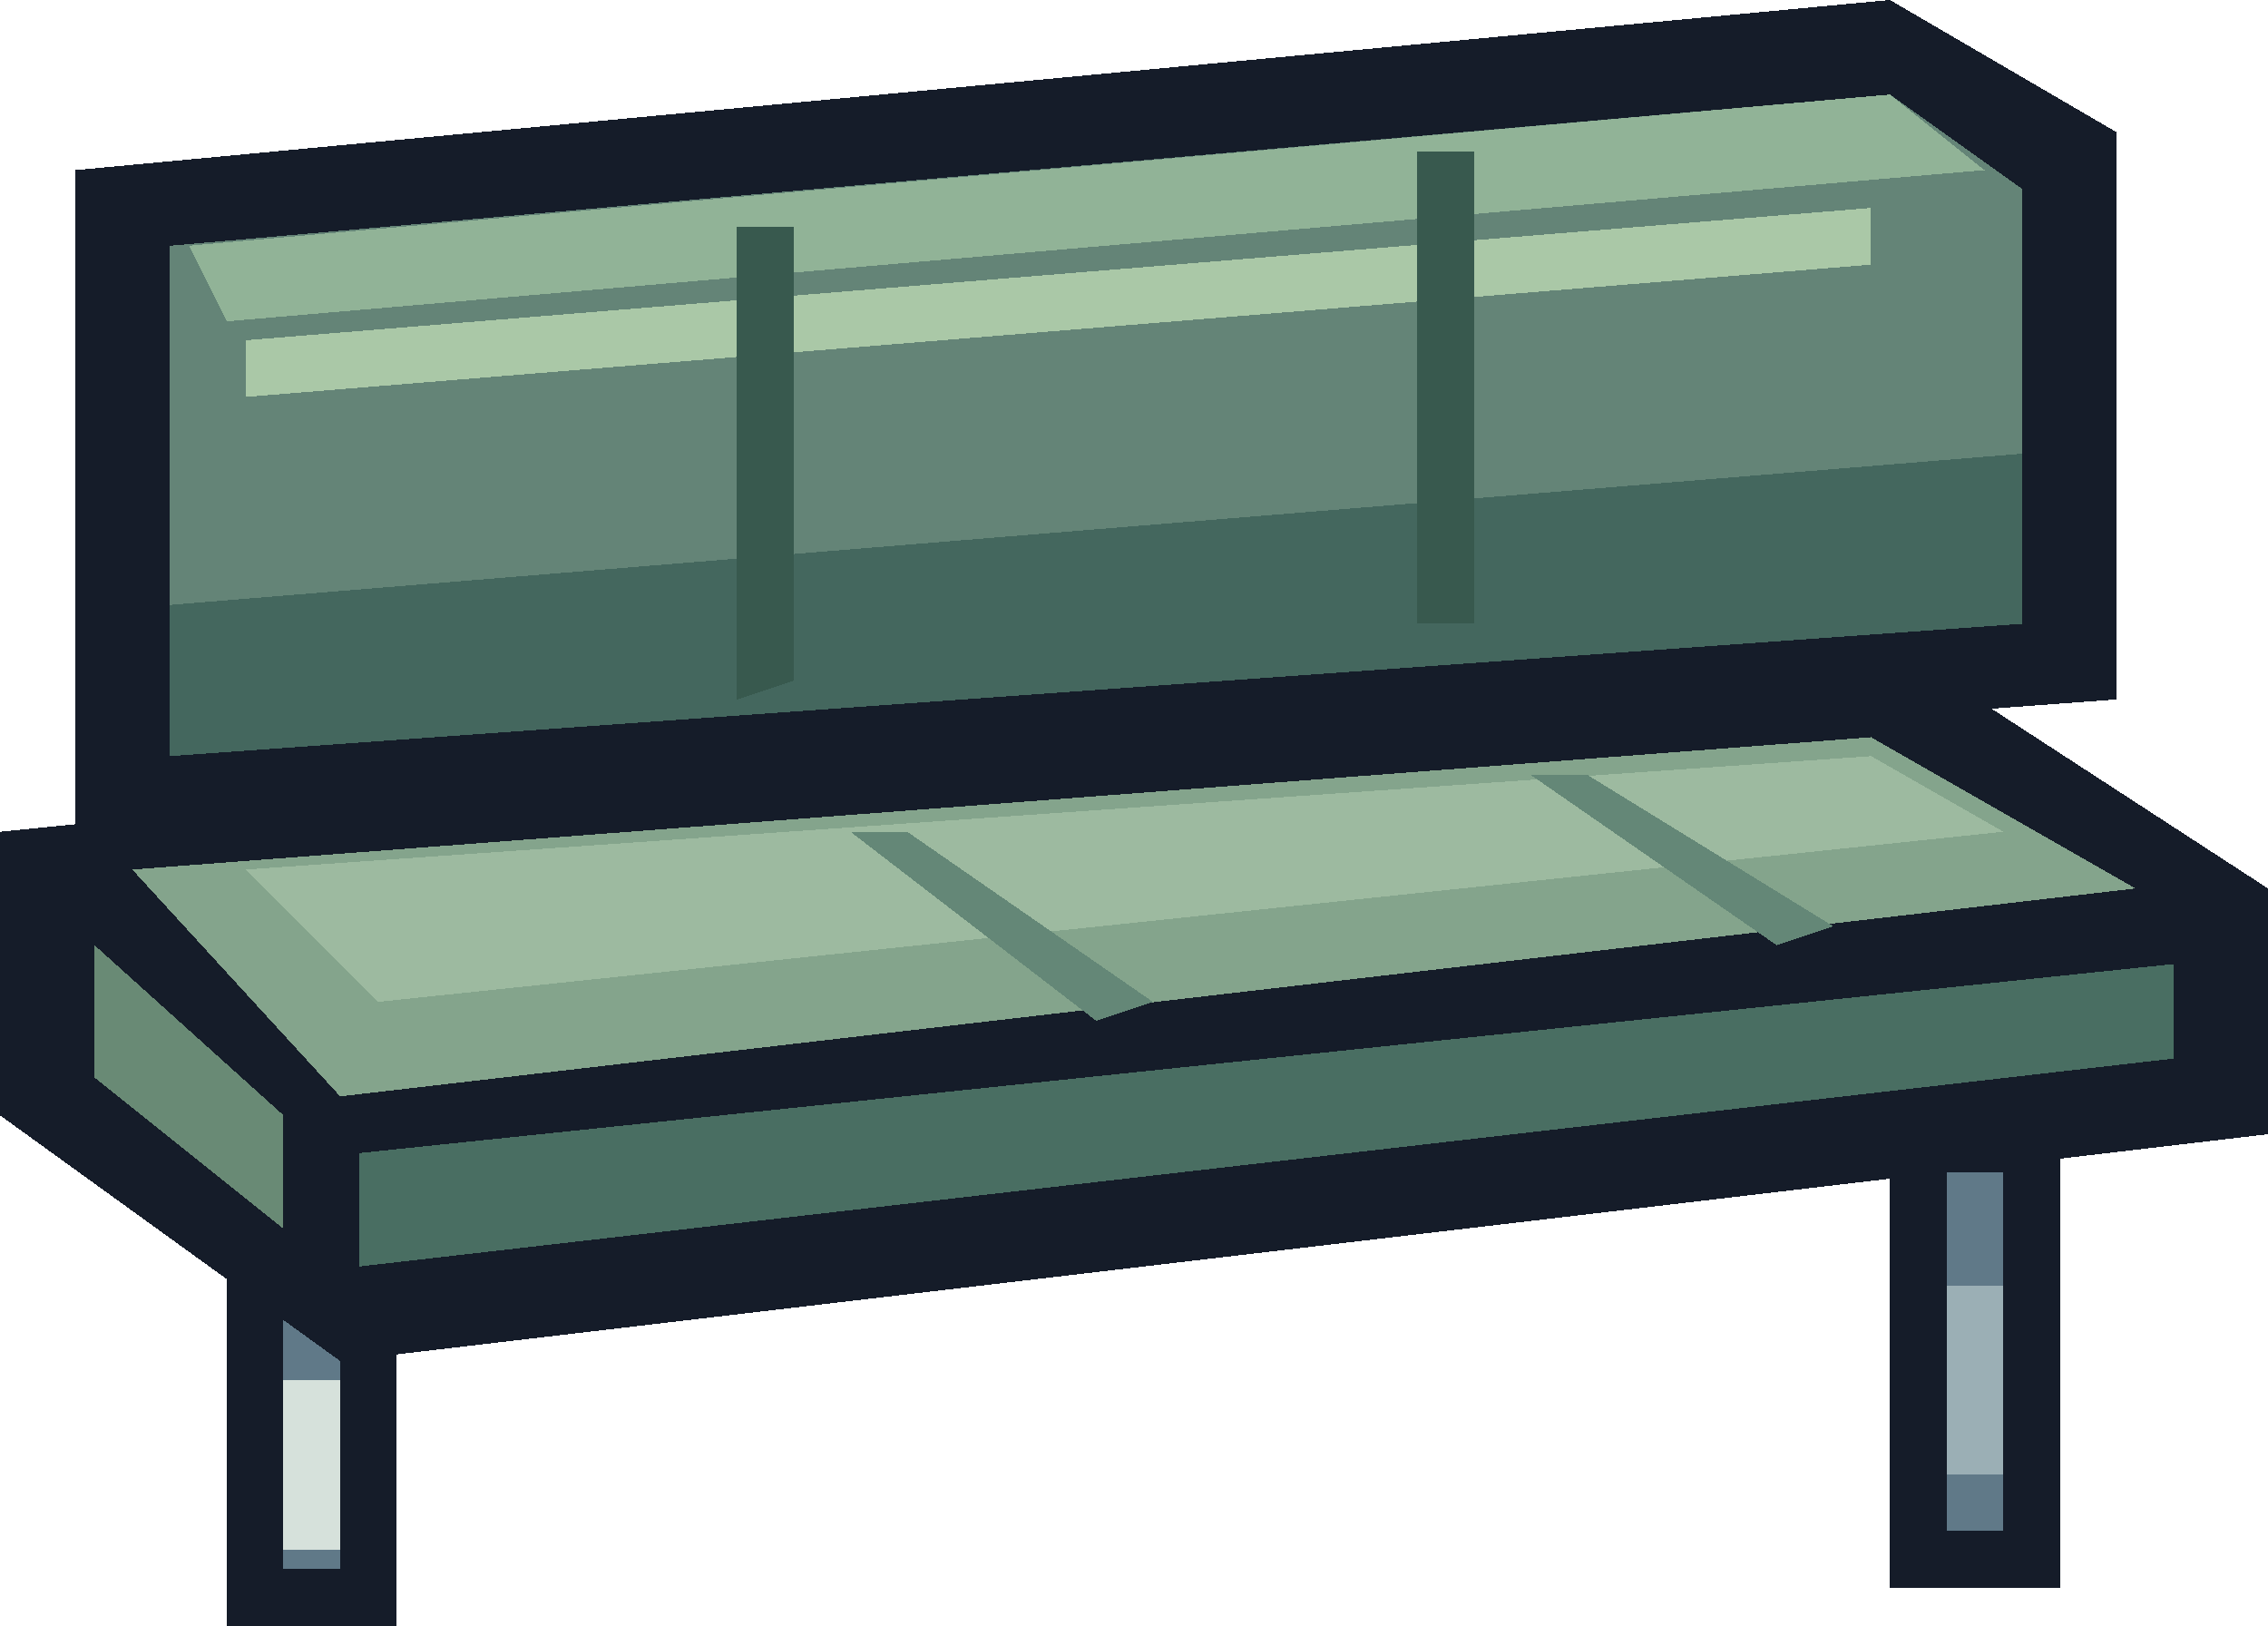
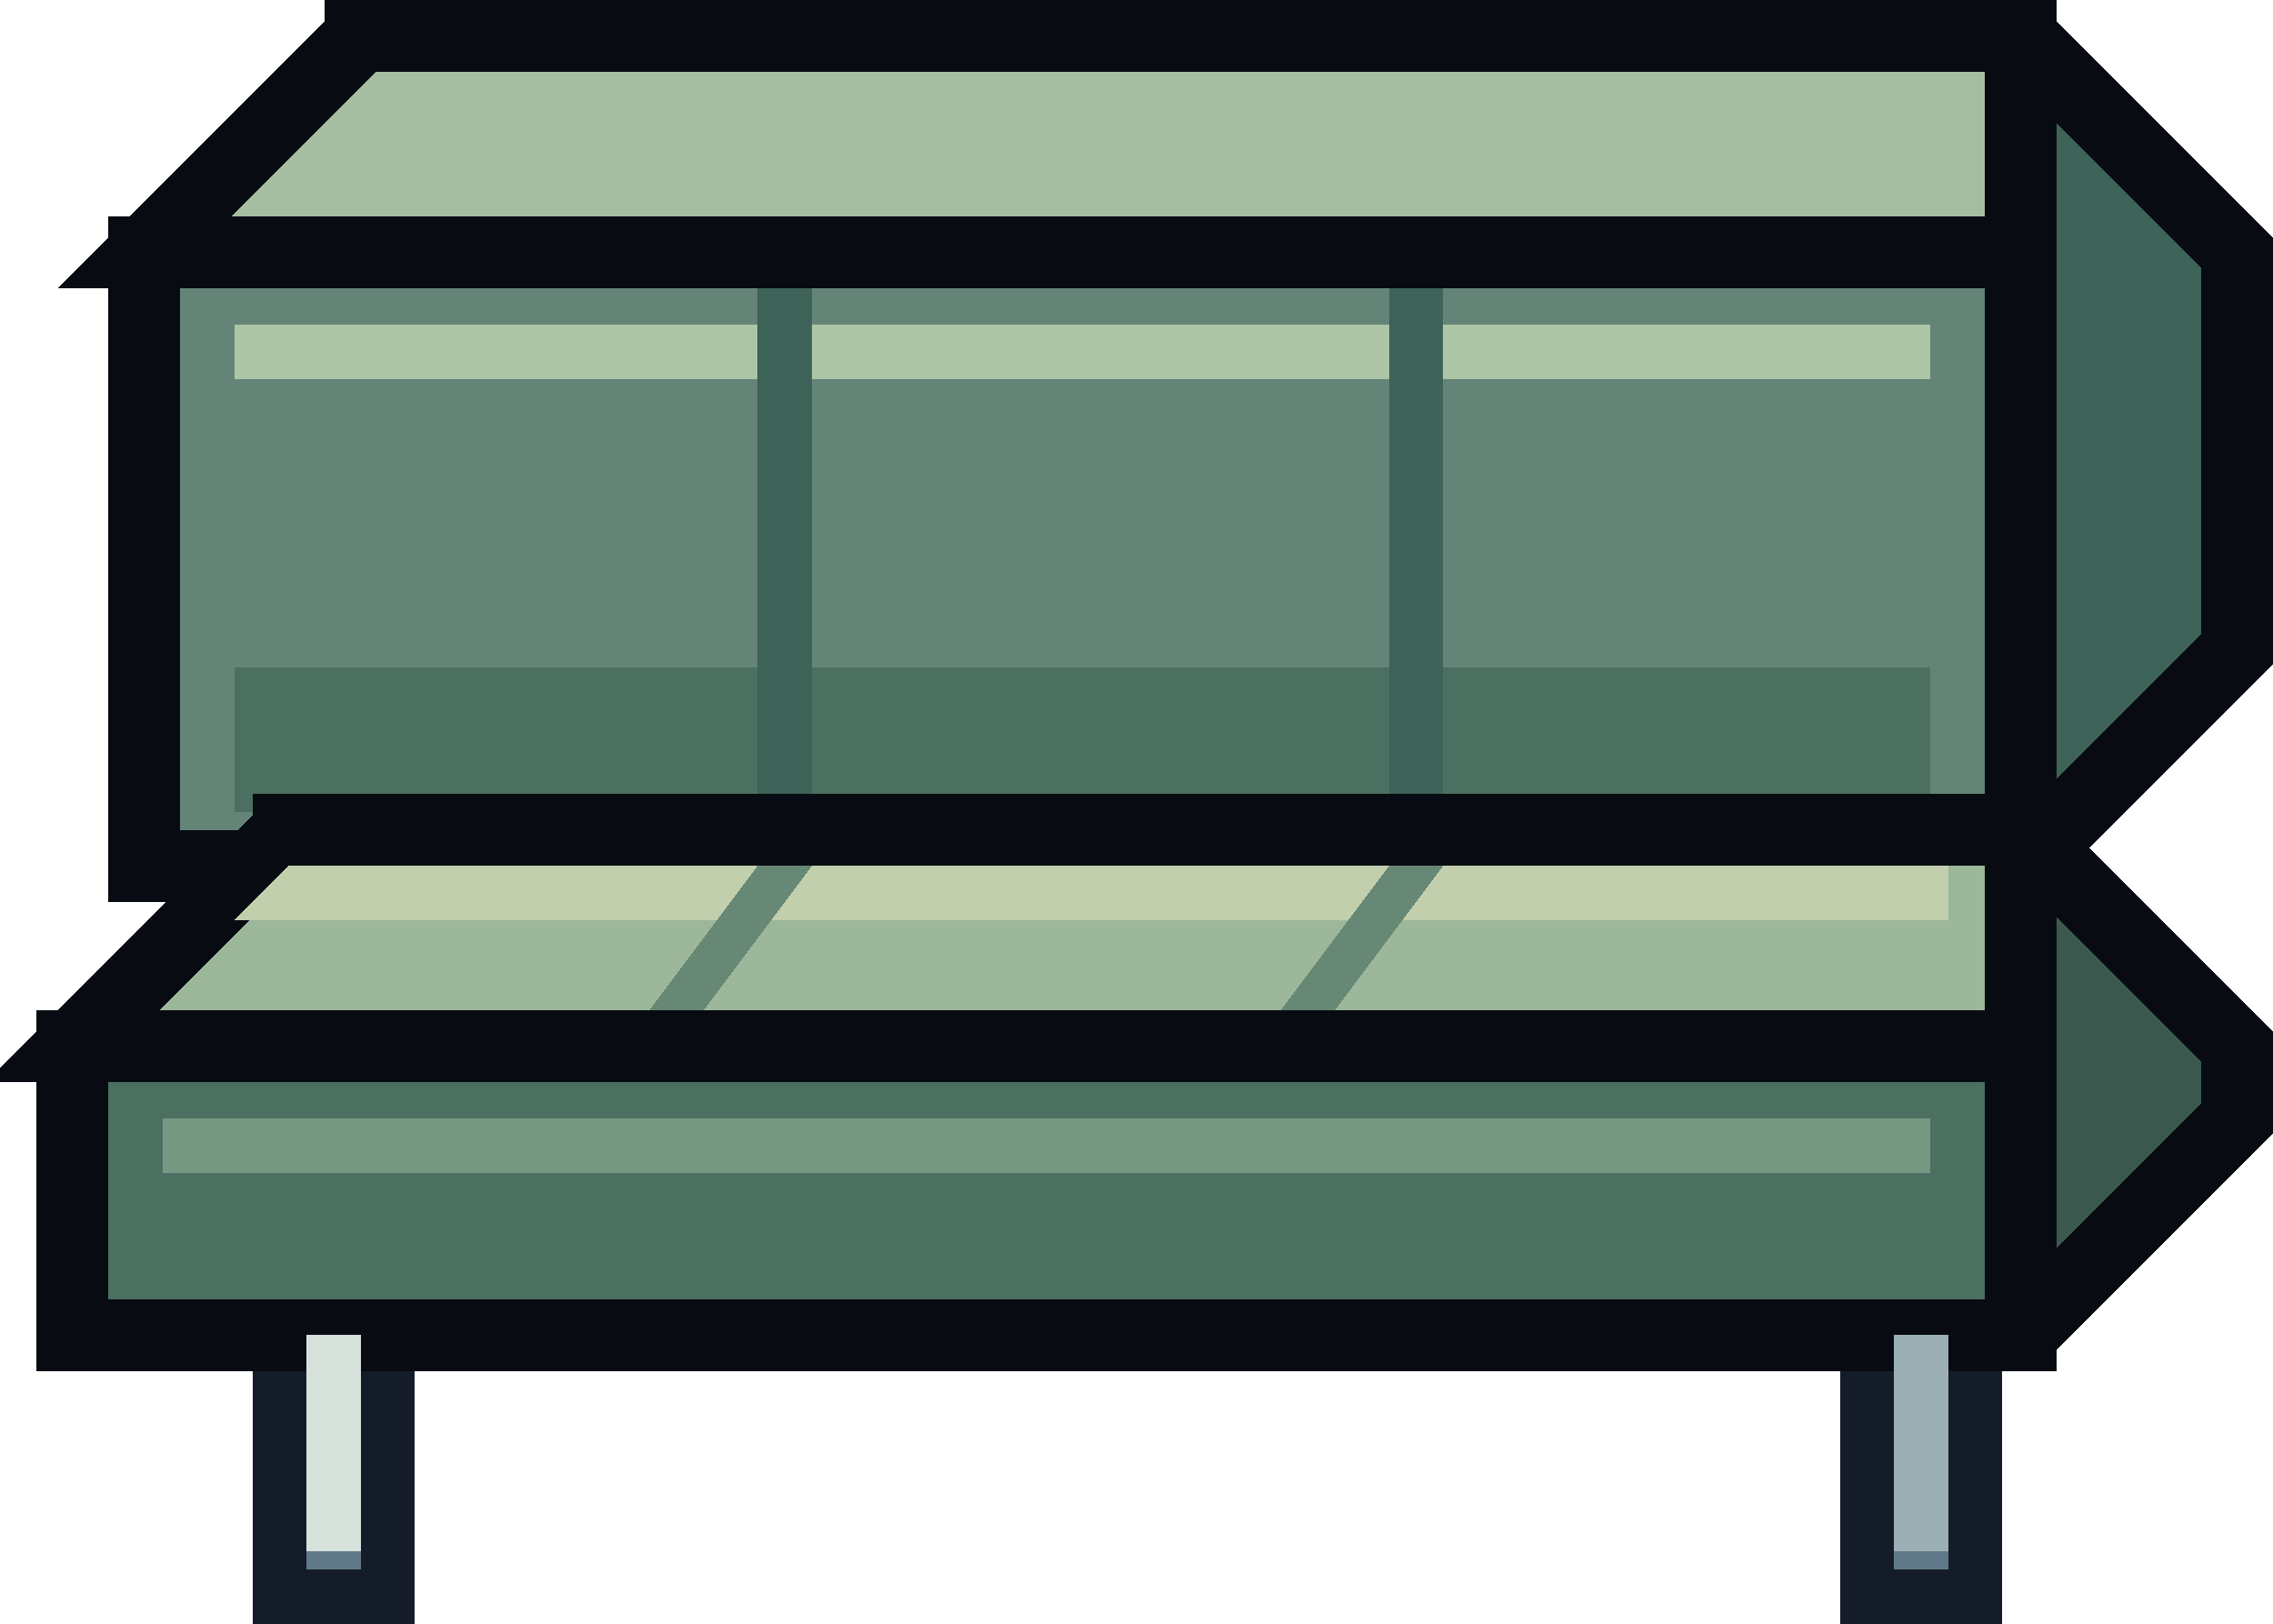
- <svg xmlns="http://www.w3.org/2000/svg" width="120" height="86" viewBox="4 32 120 86" shape-rendering="crispEdges">
-   <rect x="16" y="95" width="9" height="23" fill="#151c29" />
-   <rect x="19" y="98" width="3" height="17" fill="#607988" />
-   <rect x="104" y="91" width="9" height="25" fill="#151c29" />
-   <rect x="107" y="94" width="3" height="19" fill="#607988" />
-   <path d="M8 41L104 32L116 39V69L8 77Z" fill="#151c29" />
-   <path d="M13 45L104 37L111 42V65L13 72Z" fill="#648477" />
-   <path d="M14 45L104 37L109 41L16 49Z" fill="#91b397" />
-   <path d="M13 64L111 56V65L13 72Z" fill="#44675e" />
-   <path d="M17 50L103 43V46L17 53Z" fill="#aac8a7" />
-   <path d="M43 44L46 44V68L43 69Z" fill="#38594e" />
-   <path d="M79 40L82 40V65L79 65Z" fill="#38594e" />
-   <path d="M4 76L104 66L124 79V92L22 104L4 91Z" fill="#151c29" />
-   <path d="M11 78L103 71L117 79L22 90Z" fill="#84a48c" />
-   <path d="M23 93L119 83V88L23 99Z" fill="#496e62" />
-   <path d="M9 82L19 91V97L9 89Z" fill="#698a75" />
-   <path d="M17 78L103 72L110 76L24 85Z" fill="#9dbaa0" />
-   <path d="M49 76L52 76L65 85L62 86Z" fill="#648777" />
-   <path d="M85 73L88 73L101 81L98 82Z" fill="#648777" />
-   <rect x="19" y="105" width="3" height="9" fill="#d6e1db" />
-   <rect x="107" y="100" width="3" height="10" fill="#9bafb5" />
+ <svg xmlns="http://www.w3.org/2000/svg" width="126" height="90" viewBox="1 32 126 90" shape-rendering="crispEdges">
+   <rect x="15" y="102" width="9" height="20" fill="#151c29" />
+   <rect x="18" y="105" width="3" height="14" fill="#607988" />
+   <rect x="103" y="102" width="9" height="20" fill="#151c29" />
+   <rect x="106" y="105" width="3" height="14" fill="#607988" />
+   <path d="M21 34H113L125 46V68L113 80H21Z" fill="#3d6257" stroke="#080c12" stroke-width="4" />
+   <path d="M9 46H113V80H9Z" fill="#648477" stroke="#080c12" stroke-width="4" />
+   <path d="M9 46L21 34H113V46Z" fill="#a6bda2" stroke="#080c12" stroke-width="4" />
+   <rect x="14" y="50" width="94" height="3" fill="#acc5a7" />
+   <rect x="14" y="69" width="94" height="8" fill="#4b7061" />
+   <rect x="43" y="48" width="3" height="30" fill="#3d6257" />
+   <rect x="78" y="48" width="3" height="30" fill="#3d6257" />
+   <path d="M17 78H113L125 90V94L113 106H17Z" fill="#3b594f" stroke="#080c12" stroke-width="4" />
+   <path d="M5 90H113V106H5Z" fill="#4b7061" stroke="#080c12" stroke-width="4" />
+   <path d="M5 90L17 78H113V90Z" fill="#9cb799" stroke="#080c12" stroke-width="4" />
+   <path d="M17 80H109V83H14Z" fill="#c1cfac" />
+   <path d="M43 80H46L40 88H37Z" fill="#668875" />
+   <path d="M78 80H81L75 88H72Z" fill="#668875" />
+   <rect x="10" y="94" width="98" height="3" fill="#779984" />
+   <rect x="18" y="106" width="3" height="12" fill="#d6e1db" />
+   <rect x="106" y="106" width="3" height="12" fill="#9bafb5" />
</svg>
